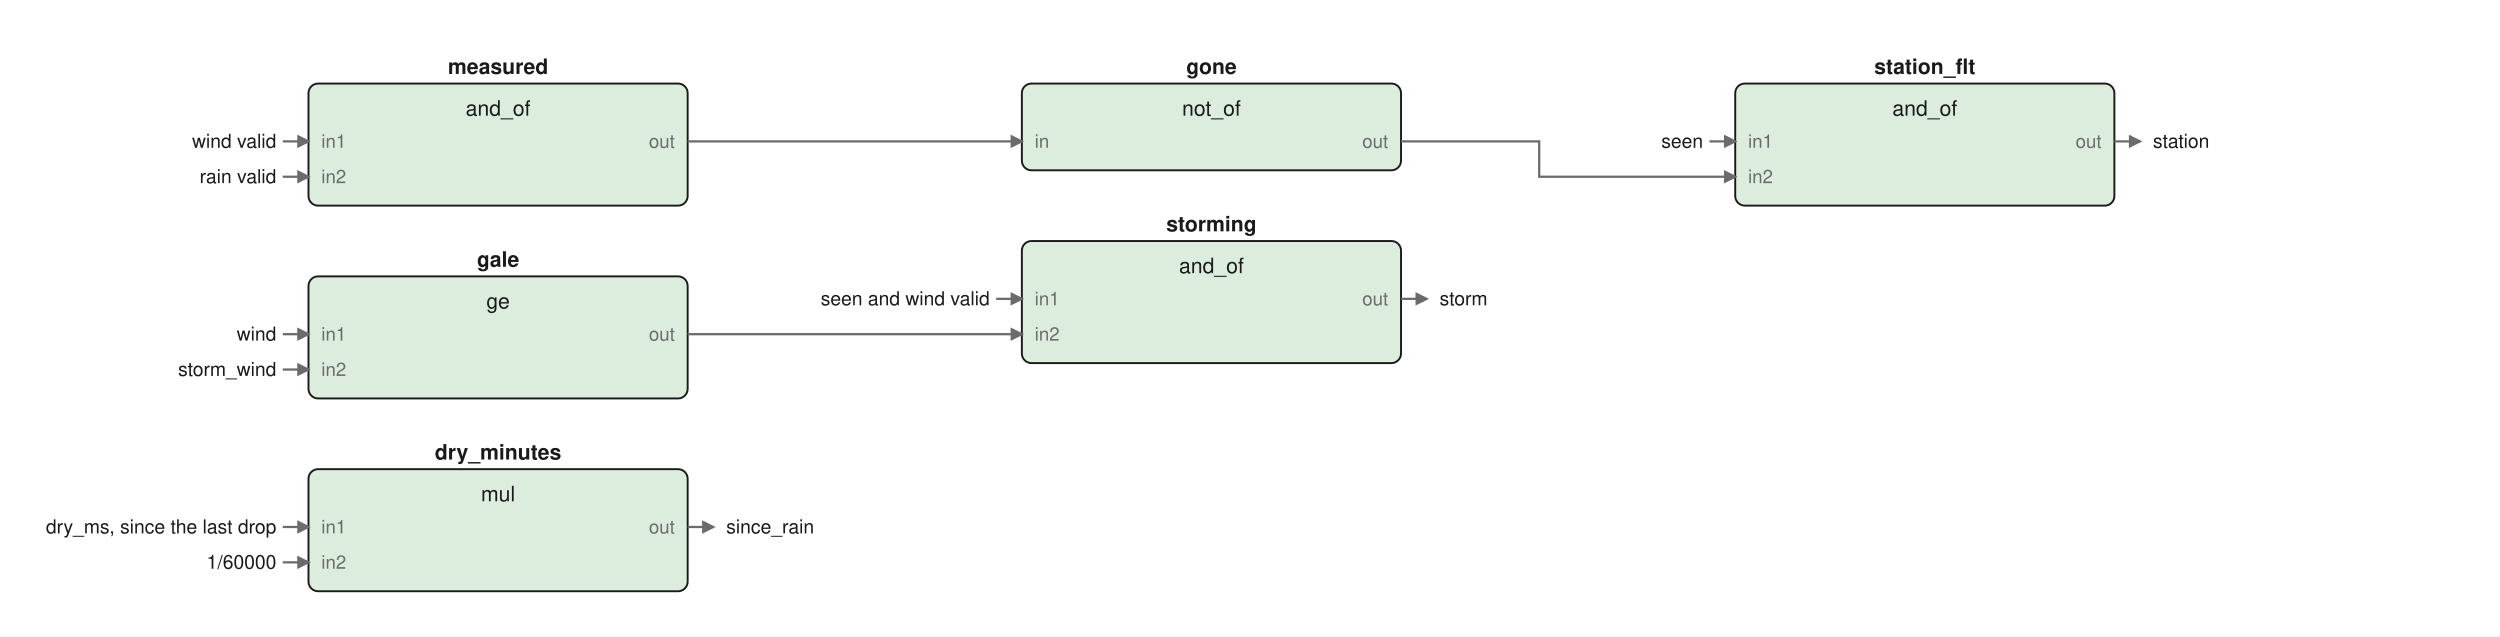
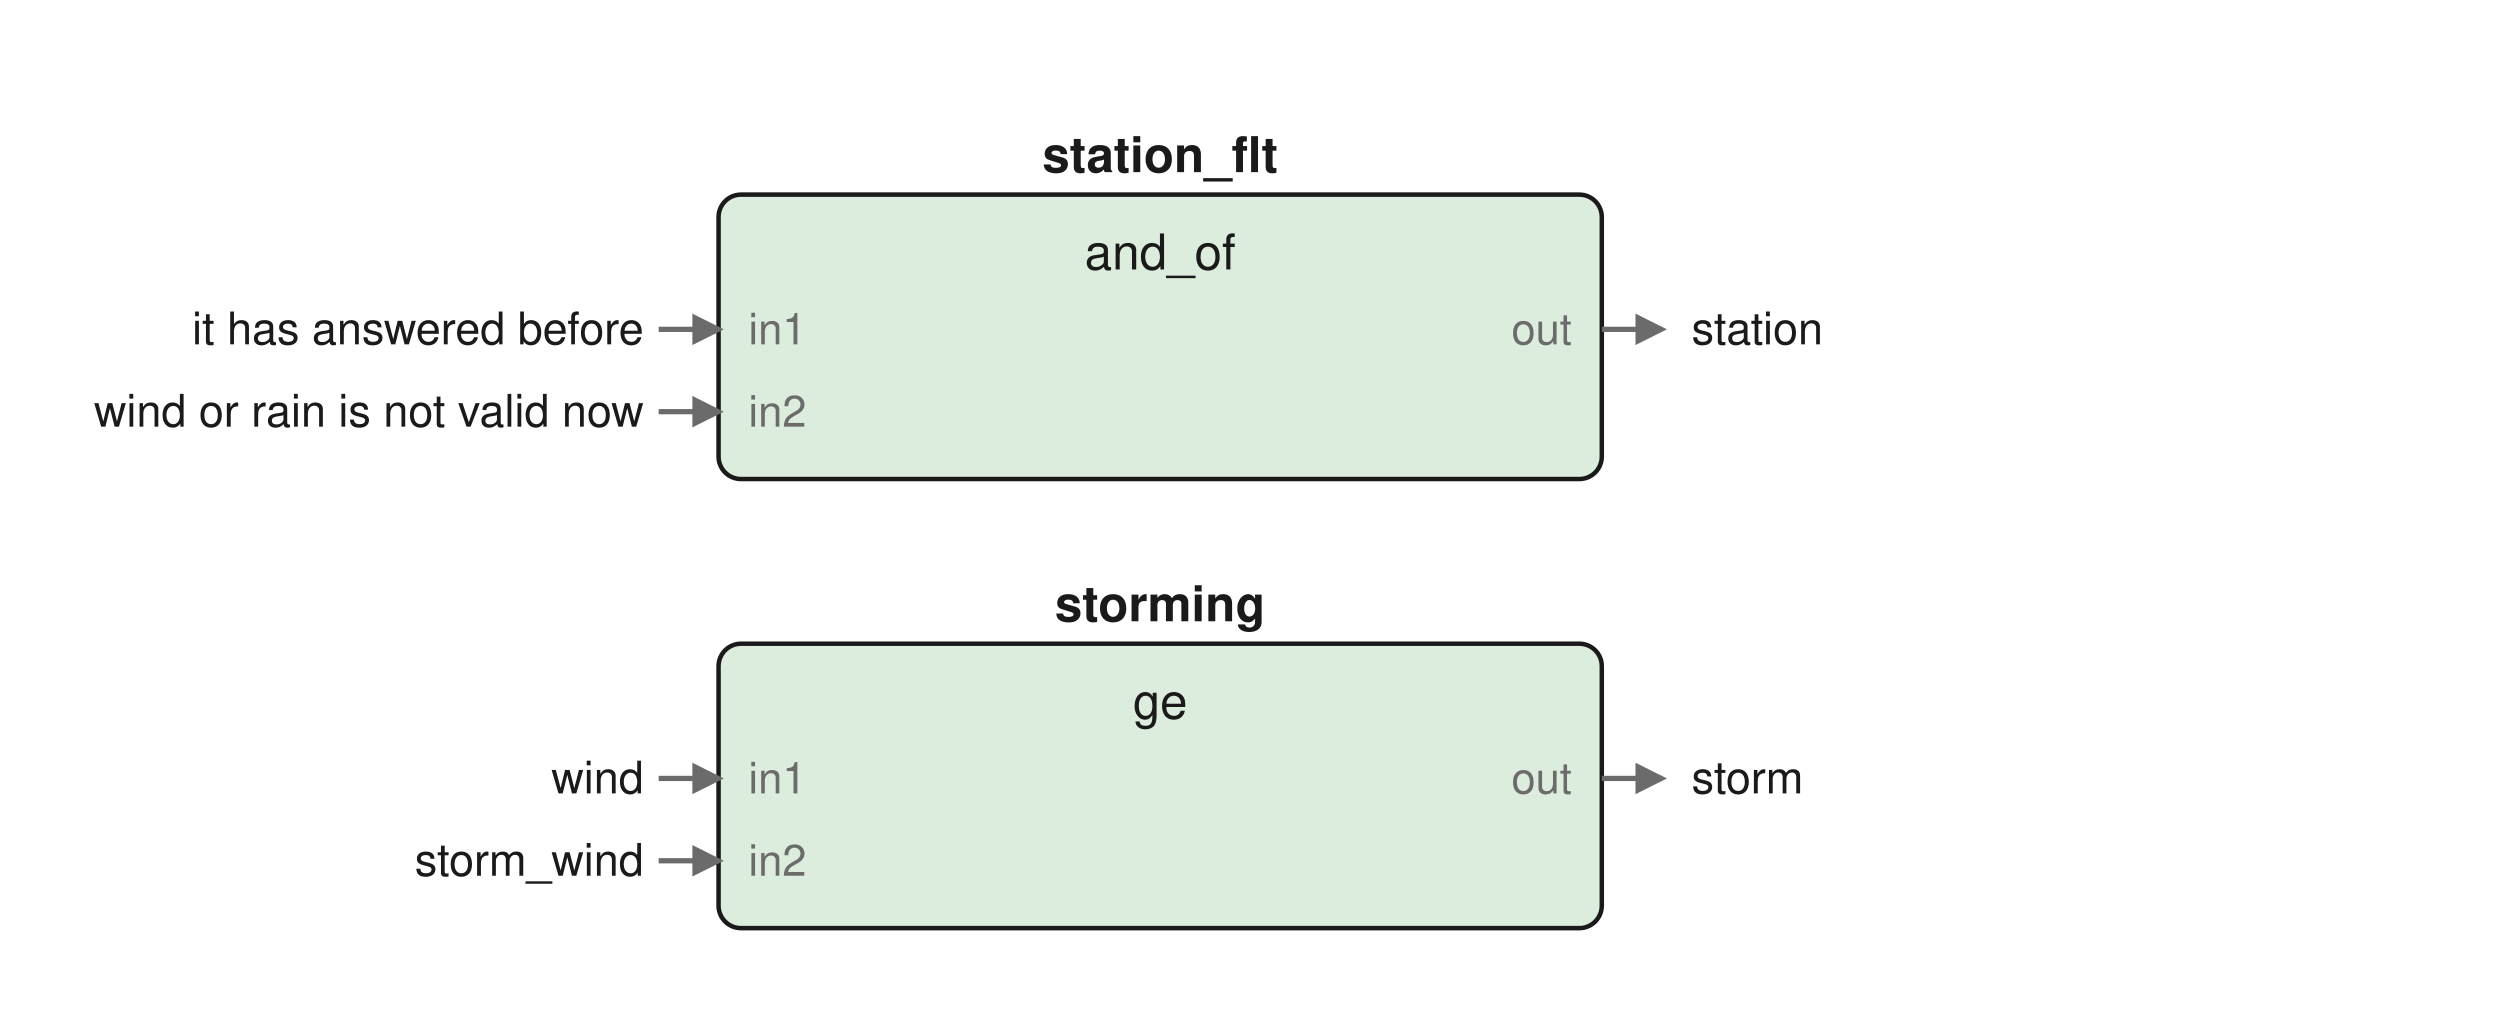
- <svg xmlns="http://www.w3.org/2000/svg" width="778" height="198" viewBox="0 0 778 198" style="max-width:100%;height:auto" content="&lt;mxfile host=&quot;app.diagrams.net&quot; type=&quot;device&quot;&gt;&lt;diagram id=&quot;weather_watch_fbd&quot; name=&quot;weather_watch_fbd&quot;&gt;&lt;mxGraphModel dx=&quot;778&quot; dy=&quot;198&quot; grid=&quot;0&quot; gridSize=&quot;10&quot; guides=&quot;1&quot; tooltips=&quot;1&quot; connect=&quot;1&quot; arrows=&quot;1&quot; fold=&quot;1&quot; page=&quot;1&quot; pageScale=&quot;1&quot; pageWidth=&quot;778&quot; pageHeight=&quot;198&quot; math=&quot;0&quot; shadow=&quot;0&quot;&gt;&lt;root&gt;&lt;mxCell id=&quot;0&quot;/&gt;&lt;mxCell id=&quot;1&quot; parent=&quot;0&quot;/&gt;&lt;mxCell id=&quot;n2&quot; value=&quot;&quot; style=&quot;rounded=1;fillColor=#dcecdd;strokeColor=#1a1a1a;whiteSpace=wrap;html=1;fontSize=8&quot; vertex=&quot;1&quot; parent=&quot;1&quot;&gt;&lt;mxGeometry x=&quot;96&quot; y=&quot;26&quot; width=&quot;118&quot; height=&quot;38&quot; as=&quot;geometry&quot;/&gt;&lt;/mxCell&gt;&lt;mxCell id=&quot;n3&quot; value=&quot;measured&quot; style=&quot;text;html=1;fontSize=6;fontColor=#1a1a1a;align=center;fontStyle=1&quot; vertex=&quot;1&quot; parent=&quot;1&quot;&gt;&lt;mxGeometry x=&quot;155.0&quot; y=&quot;16.4&quot; width=&quot;40&quot; height=&quot;10.6&quot; as=&quot;geometry&quot;/&gt;&lt;/mxCell&gt;&lt;mxCell id=&quot;n4&quot; value=&quot;and_of&quot; style=&quot;text;html=1;fontSize=6;fontColor=#1a1a1a;align=center&quot; vertex=&quot;1&quot; parent=&quot;1&quot;&gt;&lt;mxGeometry x=&quot;155.0&quot; y=&quot;29.4&quot; width=&quot;40&quot; height=&quot;10.6&quot; as=&quot;geometry&quot;/&gt;&lt;/mxCell&gt;&lt;mxCell id=&quot;n5&quot; value=&quot;in1&quot; style=&quot;text;html=1;fontSize=5;fontColor=#6b6b6b;align=left&quot; vertex=&quot;1&quot; parent=&quot;1&quot;&gt;&lt;mxGeometry x=&quot;100&quot; y=&quot;40.2&quot; width=&quot;40&quot; height=&quot;9.8&quot; as=&quot;geometry&quot;/&gt;&lt;/mxCell&gt;&lt;mxCell id=&quot;n6&quot; value=&quot;in2&quot; style=&quot;text;html=1;fontSize=5;fontColor=#6b6b6b;align=left&quot; vertex=&quot;1&quot; parent=&quot;1&quot;&gt;&lt;mxGeometry x=&quot;100&quot; y=&quot;51.2&quot; width=&quot;40&quot; height=&quot;9.8&quot; as=&quot;geometry&quot;/&gt;&lt;/mxCell&gt;&lt;mxCell id=&quot;n7&quot; value=&quot;out&quot; style=&quot;text;html=1;fontSize=5;fontColor=#6b6b6b;align=left&quot; vertex=&quot;1&quot; parent=&quot;1&quot;&gt;&lt;mxGeometry x=&quot;210&quot; y=&quot;40.2&quot; width=&quot;40&quot; height=&quot;9.8&quot; as=&quot;geometry&quot;/&gt;&lt;/mxCell&gt;&lt;mxCell id=&quot;n8&quot; value=&quot;&quot; style=&quot;rounded=1;fillColor=#dcecdd;strokeColor=#1a1a1a;whiteSpace=wrap;html=1;fontSize=8&quot; vertex=&quot;1&quot; parent=&quot;1&quot;&gt;&lt;mxGeometry x=&quot;96&quot; y=&quot;86&quot; width=&quot;118&quot; height=&quot;38&quot; as=&quot;geometry&quot;/&gt;&lt;/mxCell&gt;&lt;mxCell id=&quot;n9&quot; value=&quot;gale&quot; style=&quot;text;html=1;fontSize=6;fontColor=#1a1a1a;align=center;fontStyle=1&quot; vertex=&quot;1&quot; parent=&quot;1&quot;&gt;&lt;mxGeometry x=&quot;155.0&quot; y=&quot;76.4&quot; width=&quot;40&quot; height=&quot;10.6&quot; as=&quot;geometry&quot;/&gt;&lt;/mxCell&gt;&lt;mxCell id=&quot;n10&quot; value=&quot;ge&quot; style=&quot;text;html=1;fontSize=6;fontColor=#1a1a1a;align=center&quot; vertex=&quot;1&quot; parent=&quot;1&quot;&gt;&lt;mxGeometry x=&quot;155.0&quot; y=&quot;89.4&quot; width=&quot;40&quot; height=&quot;10.6&quot; as=&quot;geometry&quot;/&gt;&lt;/mxCell&gt;&lt;mxCell id=&quot;n11&quot; value=&quot;in1&quot; style=&quot;text;html=1;fontSize=5;fontColor=#6b6b6b;align=left&quot; vertex=&quot;1&quot; parent=&quot;1&quot;&gt;&lt;mxGeometry x=&quot;100&quot; y=&quot;100.2&quot; width=&quot;40&quot; height=&quot;9.8&quot; as=&quot;geometry&quot;/&gt;&lt;/mxCell&gt;&lt;mxCell id=&quot;n12&quot; value=&quot;in2&quot; style=&quot;text;html=1;fontSize=5;fontColor=#6b6b6b;align=left&quot; vertex=&quot;1&quot; parent=&quot;1&quot;&gt;&lt;mxGeometry x=&quot;100&quot; y=&quot;111.2&quot; width=&quot;40&quot; height=&quot;9.8&quot; as=&quot;geometry&quot;/&gt;&lt;/mxCell&gt;&lt;mxCell id=&quot;n13&quot; value=&quot;out&quot; style=&quot;text;html=1;fontSize=5;fontColor=#6b6b6b;align=left&quot; vertex=&quot;1&quot; parent=&quot;1&quot;&gt;&lt;mxGeometry x=&quot;210&quot; y=&quot;100.2&quot; width=&quot;40&quot; height=&quot;9.8&quot; as=&quot;geometry&quot;/&gt;&lt;/mxCell&gt;&lt;mxCell id=&quot;n14&quot; value=&quot;&quot; style=&quot;rounded=1;fillColor=#dcecdd;strokeColor=#1a1a1a;whiteSpace=wrap;html=1;fontSize=8&quot; vertex=&quot;1&quot; parent=&quot;1&quot;&gt;&lt;mxGeometry x=&quot;96&quot; y=&quot;146&quot; width=&quot;118&quot; height=&quot;38&quot; as=&quot;geometry&quot;/&gt;&lt;/mxCell&gt;&lt;mxCell id=&quot;n15&quot; value=&quot;dry_minutes&quot; style=&quot;text;html=1;fontSize=6;fontColor=#1a1a1a;align=center;fontStyle=1&quot; vertex=&quot;1&quot; parent=&quot;1&quot;&gt;&lt;mxGeometry x=&quot;155.0&quot; y=&quot;136.4&quot; width=&quot;55&quot; height=&quot;10.6&quot; as=&quot;geometry&quot;/&gt;&lt;/mxCell&gt;&lt;mxCell id=&quot;n16&quot; value=&quot;mul&quot; style=&quot;text;html=1;fontSize=6;fontColor=#1a1a1a;align=center&quot; vertex=&quot;1&quot; parent=&quot;1&quot;&gt;&lt;mxGeometry x=&quot;155.0&quot; y=&quot;149.4&quot; width=&quot;40&quot; height=&quot;10.6&quot; as=&quot;geometry&quot;/&gt;&lt;/mxCell&gt;&lt;mxCell id=&quot;n17&quot; value=&quot;in1&quot; style=&quot;text;html=1;fontSize=5;fontColor=#6b6b6b;align=left&quot; vertex=&quot;1&quot; parent=&quot;1&quot;&gt;&lt;mxGeometry x=&quot;100&quot; y=&quot;160.2&quot; width=&quot;40&quot; height=&quot;9.8&quot; as=&quot;geometry&quot;/&gt;&lt;/mxCell&gt;&lt;mxCell id=&quot;n18&quot; value=&quot;in2&quot; style=&quot;text;html=1;fontSize=5;fontColor=#6b6b6b;align=left&quot; vertex=&quot;1&quot; parent=&quot;1&quot;&gt;&lt;mxGeometry x=&quot;100&quot; y=&quot;171.2&quot; width=&quot;40&quot; height=&quot;9.8&quot; as=&quot;geometry&quot;/&gt;&lt;/mxCell&gt;&lt;mxCell id=&quot;n19&quot; value=&quot;out&quot; style=&quot;text;html=1;fontSize=5;fontColor=#6b6b6b;align=left&quot; vertex=&quot;1&quot; parent=&quot;1&quot;&gt;&lt;mxGeometry x=&quot;210&quot; y=&quot;160.2&quot; width=&quot;40&quot; height=&quot;9.8&quot; as=&quot;geometry&quot;/&gt;&lt;/mxCell&gt;&lt;mxCell id=&quot;n20&quot; value=&quot;&quot; style=&quot;rounded=1;fillColor=#dcecdd;strokeColor=#1a1a1a;whiteSpace=wrap;html=1;fontSize=8&quot; vertex=&quot;1&quot; parent=&quot;1&quot;&gt;&lt;mxGeometry x=&quot;318&quot; y=&quot;26&quot; width=&quot;118&quot; height=&quot;27&quot; as=&quot;geometry&quot;/&gt;&lt;/mxCell&gt;&lt;mxCell id=&quot;n21&quot; value=&quot;gone&quot; style=&quot;text;html=1;fontSize=6;fontColor=#1a1a1a;align=center;fontStyle=1&quot; vertex=&quot;1&quot; parent=&quot;1&quot;&gt;&lt;mxGeometry x=&quot;377.0&quot; y=&quot;16.4&quot; width=&quot;40&quot; height=&quot;10.6&quot; as=&quot;geometry&quot;/&gt;&lt;/mxCell&gt;&lt;mxCell id=&quot;n22&quot; value=&quot;not_of&quot; style=&quot;text;html=1;fontSize=6;fontColor=#1a1a1a;align=center&quot; vertex=&quot;1&quot; parent=&quot;1&quot;&gt;&lt;mxGeometry x=&quot;377.0&quot; y=&quot;29.4&quot; width=&quot;40&quot; height=&quot;10.6&quot; as=&quot;geometry&quot;/&gt;&lt;/mxCell&gt;&lt;mxCell id=&quot;n23&quot; value=&quot;in&quot; style=&quot;text;html=1;fontSize=5;fontColor=#6b6b6b;align=left&quot; vertex=&quot;1&quot; parent=&quot;1&quot;&gt;&lt;mxGeometry x=&quot;322&quot; y=&quot;40.2&quot; width=&quot;40&quot; height=&quot;9.8&quot; as=&quot;geometry&quot;/&gt;&lt;/mxCell&gt;&lt;mxCell id=&quot;n24&quot; value=&quot;out&quot; style=&quot;text;html=1;fontSize=5;fontColor=#6b6b6b;align=left&quot; vertex=&quot;1&quot; parent=&quot;1&quot;&gt;&lt;mxGeometry x=&quot;432&quot; y=&quot;40.2&quot; width=&quot;40&quot; height=&quot;9.8&quot; as=&quot;geometry&quot;/&gt;&lt;/mxCell&gt;&lt;mxCell id=&quot;n25&quot; value=&quot;&quot; style=&quot;rounded=1;fillColor=#dcecdd;strokeColor=#1a1a1a;whiteSpace=wrap;html=1;fontSize=8&quot; vertex=&quot;1&quot; parent=&quot;1&quot;&gt;&lt;mxGeometry x=&quot;318&quot; y=&quot;75&quot; width=&quot;118&quot; height=&quot;38&quot; as=&quot;geometry&quot;/&gt;&lt;/mxCell&gt;&lt;mxCell id=&quot;n26&quot; value=&quot;storming&quot; style=&quot;text;html=1;fontSize=6;fontColor=#1a1a1a;align=center;fontStyle=1&quot; vertex=&quot;1&quot; parent=&quot;1&quot;&gt;&lt;mxGeometry x=&quot;377.0&quot; y=&quot;65.4&quot; width=&quot;40&quot; height=&quot;10.6&quot; as=&quot;geometry&quot;/&gt;&lt;/mxCell&gt;&lt;mxCell id=&quot;n27&quot; value=&quot;and_of&quot; style=&quot;text;html=1;fontSize=6;fontColor=#1a1a1a;align=center&quot; vertex=&quot;1&quot; parent=&quot;1&quot;&gt;&lt;mxGeometry x=&quot;377.0&quot; y=&quot;78.4&quot; width=&quot;40&quot; height=&quot;10.6&quot; as=&quot;geometry&quot;/&gt;&lt;/mxCell&gt;&lt;mxCell id=&quot;n28&quot; value=&quot;in1&quot; style=&quot;text;html=1;fontSize=5;fontColor=#6b6b6b;align=left&quot; vertex=&quot;1&quot; parent=&quot;1&quot;&gt;&lt;mxGeometry x=&quot;322&quot; y=&quot;89.2&quot; width=&quot;40&quot; height=&quot;9.8&quot; as=&quot;geometry&quot;/&gt;&lt;/mxCell&gt;&lt;mxCell id=&quot;n29&quot; value=&quot;in2&quot; style=&quot;text;html=1;fontSize=5;fontColor=#6b6b6b;align=left&quot; vertex=&quot;1&quot; parent=&quot;1&quot;&gt;&lt;mxGeometry x=&quot;322&quot; y=&quot;100.2&quot; width=&quot;40&quot; height=&quot;9.8&quot; as=&quot;geometry&quot;/&gt;&lt;/mxCell&gt;&lt;mxCell id=&quot;n30&quot; value=&quot;out&quot; style=&quot;text;html=1;fontSize=5;fontColor=#6b6b6b;align=left&quot; vertex=&quot;1&quot; parent=&quot;1&quot;&gt;&lt;mxGeometry x=&quot;432&quot; y=&quot;89.2&quot; width=&quot;40&quot; height=&quot;9.8&quot; as=&quot;geometry&quot;/&gt;&lt;/mxCell&gt;&lt;mxCell id=&quot;n31&quot; value=&quot;&quot; style=&quot;rounded=1;fillColor=#dcecdd;strokeColor=#1a1a1a;whiteSpace=wrap;html=1;fontSize=8&quot; vertex=&quot;1&quot; parent=&quot;1&quot;&gt;&lt;mxGeometry x=&quot;540&quot; y=&quot;26&quot; width=&quot;118&quot; height=&quot;38&quot; as=&quot;geometry&quot;/&gt;&lt;/mxCell&gt;&lt;mxCell id=&quot;n32&quot; value=&quot;station_flt&quot; style=&quot;text;html=1;fontSize=6;fontColor=#1a1a1a;align=center;fontStyle=1&quot; vertex=&quot;1&quot; parent=&quot;1&quot;&gt;&lt;mxGeometry x=&quot;599.0&quot; y=&quot;16.4&quot; width=&quot;55&quot; height=&quot;10.6&quot; as=&quot;geometry&quot;/&gt;&lt;/mxCell&gt;&lt;mxCell id=&quot;n33&quot; value=&quot;and_of&quot; style=&quot;text;html=1;fontSize=6;fontColor=#1a1a1a;align=center&quot; vertex=&quot;1&quot; parent=&quot;1&quot;&gt;&lt;mxGeometry x=&quot;599.0&quot; y=&quot;29.4&quot; width=&quot;40&quot; height=&quot;10.6&quot; as=&quot;geometry&quot;/&gt;&lt;/mxCell&gt;&lt;mxCell id=&quot;n34&quot; value=&quot;in1&quot; style=&quot;text;html=1;fontSize=5;fontColor=#6b6b6b;align=left&quot; vertex=&quot;1&quot; parent=&quot;1&quot;&gt;&lt;mxGeometry x=&quot;544&quot; y=&quot;40.2&quot; width=&quot;40&quot; height=&quot;9.8&quot; as=&quot;geometry&quot;/&gt;&lt;/mxCell&gt;&lt;mxCell id=&quot;n35&quot; value=&quot;in2&quot; style=&quot;text;html=1;fontSize=5;fontColor=#6b6b6b;align=left&quot; vertex=&quot;1&quot; parent=&quot;1&quot;&gt;&lt;mxGeometry x=&quot;544&quot; y=&quot;51.2&quot; width=&quot;40&quot; height=&quot;9.8&quot; as=&quot;geometry&quot;/&gt;&lt;/mxCell&gt;&lt;mxCell id=&quot;n36&quot; value=&quot;out&quot; style=&quot;text;html=1;fontSize=5;fontColor=#6b6b6b;align=left&quot; vertex=&quot;1&quot; parent=&quot;1&quot;&gt;&lt;mxGeometry x=&quot;654&quot; y=&quot;40.2&quot; width=&quot;40&quot; height=&quot;9.8&quot; as=&quot;geometry&quot;/&gt;&lt;/mxCell&gt;&lt;mxCell id=&quot;e37&quot; value=&quot;&quot; style=&quot;edgeStyle=none;html=1;strokeColor=#6b6b6b;endArrow=block&quot; edge=&quot;1&quot; parent=&quot;1&quot;&gt;&lt;mxGeometry relative=&quot;1&quot; as=&quot;geometry&quot;&gt;&lt;mxPoint x=&quot;214&quot; y=&quot;44&quot; as=&quot;sourcePoint&quot;/&gt;&lt;mxPoint x=&quot;318&quot; y=&quot;44&quot; as=&quot;targetPoint&quot;/&gt;&lt;Array as=&quot;points&quot;&gt;&lt;mxPoint x=&quot;248.0&quot; y=&quot;44&quot;/&gt;&lt;mxPoint x=&quot;248.0&quot; y=&quot;44&quot;/&gt;&lt;/Array&gt;&lt;/mxGeometry&gt;&lt;/mxCell&gt;&lt;mxCell id=&quot;e38&quot; value=&quot;&quot; style=&quot;edgeStyle=none;html=1;strokeColor=#6b6b6b;endArrow=block&quot; edge=&quot;1&quot; parent=&quot;1&quot;&gt;&lt;mxGeometry relative=&quot;1&quot; as=&quot;geometry&quot;&gt;&lt;mxPoint x=&quot;436&quot; y=&quot;44&quot; as=&quot;sourcePoint&quot;/&gt;&lt;mxPoint x=&quot;540&quot; y=&quot;55&quot; as=&quot;targetPoint&quot;/&gt;&lt;Array as=&quot;points&quot;&gt;&lt;mxPoint x=&quot;479.0&quot; y=&quot;44&quot;/&gt;&lt;mxPoint x=&quot;479.0&quot; y=&quot;55&quot;/&gt;&lt;/Array&gt;&lt;/mxGeometry&gt;&lt;/mxCell&gt;&lt;mxCell id=&quot;e39&quot; value=&quot;&quot; style=&quot;edgeStyle=none;html=1;strokeColor=#6b6b6b;endArrow=block&quot; edge=&quot;1&quot; parent=&quot;1&quot;&gt;&lt;mxGeometry relative=&quot;1&quot; as=&quot;geometry&quot;&gt;&lt;mxPoint x=&quot;214&quot; y=&quot;104&quot; as=&quot;sourcePoint&quot;/&gt;&lt;mxPoint x=&quot;318&quot; y=&quot;104&quot; as=&quot;targetPoint&quot;/&gt;&lt;Array as=&quot;points&quot;&gt;&lt;mxPoint x=&quot;266.0&quot; y=&quot;104&quot;/&gt;&lt;mxPoint x=&quot;266.0&quot; y=&quot;104&quot;/&gt;&lt;/Array&gt;&lt;/mxGeometry&gt;&lt;/mxCell&gt;&lt;mxCell id=&quot;n40&quot; value=&quot;wind valid&quot; style=&quot;text;html=1;fontSize=6;fontColor=#1a1a1a;align=left&quot; vertex=&quot;1&quot; parent=&quot;1&quot;&gt;&lt;mxGeometry x=&quot;86&quot; y=&quot;40.0&quot; width=&quot;50&quot; height=&quot;10.0&quot; as=&quot;geometry&quot;/&gt;&lt;/mxCell&gt;&lt;mxCell id=&quot;e41&quot; value=&quot;&quot; style=&quot;edgeStyle=none;html=1;strokeColor=#6b6b6b;endArrow=block&quot; edge=&quot;1&quot; parent=&quot;1&quot;&gt;&lt;mxGeometry relative=&quot;1&quot; as=&quot;geometry&quot;&gt;&lt;mxPoint x=&quot;88&quot; y=&quot;44&quot; as=&quot;sourcePoint&quot;/&gt;&lt;mxPoint x=&quot;96&quot; y=&quot;44&quot; as=&quot;targetPoint&quot;/&gt;&lt;/mxGeometry&gt;&lt;/mxCell&gt;&lt;mxCell id=&quot;n42&quot; value=&quot;rain valid&quot; style=&quot;text;html=1;fontSize=6;fontColor=#1a1a1a;align=left&quot; vertex=&quot;1&quot; parent=&quot;1&quot;&gt;&lt;mxGeometry x=&quot;86&quot; y=&quot;51.0&quot; width=&quot;50&quot; height=&quot;10.0&quot; as=&quot;geometry&quot;/&gt;&lt;/mxCell&gt;&lt;mxCell id=&quot;e43&quot; value=&quot;&quot; style=&quot;edgeStyle=none;html=1;strokeColor=#6b6b6b;endArrow=block&quot; edge=&quot;1&quot; parent=&quot;1&quot;&gt;&lt;mxGeometry relative=&quot;1&quot; as=&quot;geometry&quot;&gt;&lt;mxPoint x=&quot;88&quot; y=&quot;55&quot; as=&quot;sourcePoint&quot;/&gt;&lt;mxPoint x=&quot;96&quot; y=&quot;55&quot; as=&quot;targetPoint&quot;/&gt;&lt;/mxGeometry&gt;&lt;/mxCell&gt;&lt;mxCell id=&quot;n44&quot; value=&quot;seen&quot; style=&quot;text;html=1;fontSize=6;fontColor=#1a1a1a;align=left&quot; vertex=&quot;1&quot; parent=&quot;1&quot;&gt;&lt;mxGeometry x=&quot;530&quot; y=&quot;40.0&quot; width=&quot;40&quot; height=&quot;10.0&quot; as=&quot;geometry&quot;/&gt;&lt;/mxCell&gt;&lt;mxCell id=&quot;e45&quot; value=&quot;&quot; style=&quot;edgeStyle=none;html=1;strokeColor=#6b6b6b;endArrow=block&quot; edge=&quot;1&quot; parent=&quot;1&quot;&gt;&lt;mxGeometry relative=&quot;1&quot; as=&quot;geometry&quot;&gt;&lt;mxPoint x=&quot;532&quot; y=&quot;44&quot; as=&quot;sourcePoint&quot;/&gt;&lt;mxPoint x=&quot;540&quot; y=&quot;44&quot; as=&quot;targetPoint&quot;/&gt;&lt;/mxGeometry&gt;&lt;/mxCell&gt;&lt;mxCell id=&quot;n46&quot; value=&quot;wind&quot; style=&quot;text;html=1;fontSize=6;fontColor=#1a1a1a;align=left&quot; vertex=&quot;1&quot; parent=&quot;1&quot;&gt;&lt;mxGeometry x=&quot;86&quot; y=&quot;100.0&quot; width=&quot;40&quot; height=&quot;10.0&quot; as=&quot;geometry&quot;/&gt;&lt;/mxCell&gt;&lt;mxCell id=&quot;e47&quot; value=&quot;&quot; style=&quot;edgeStyle=none;html=1;strokeColor=#6b6b6b;endArrow=block&quot; edge=&quot;1&quot; parent=&quot;1&quot;&gt;&lt;mxGeometry relative=&quot;1&quot; as=&quot;geometry&quot;&gt;&lt;mxPoint x=&quot;88&quot; y=&quot;104&quot; as=&quot;sourcePoint&quot;/&gt;&lt;mxPoint x=&quot;96&quot; y=&quot;104&quot; as=&quot;targetPoint&quot;/&gt;&lt;/mxGeometry&gt;&lt;/mxCell&gt;&lt;mxCell id=&quot;n48&quot; value=&quot;storm_wind&quot; style=&quot;text;html=1;fontSize=6;fontColor=#1a1a1a;align=left&quot; vertex=&quot;1&quot; parent=&quot;1&quot;&gt;&lt;mxGeometry x=&quot;86&quot; y=&quot;111.0&quot; width=&quot;50&quot; height=&quot;10.0&quot; as=&quot;geometry&quot;/&gt;&lt;/mxCell&gt;&lt;mxCell id=&quot;e49&quot; value=&quot;&quot; style=&quot;edgeStyle=none;html=1;strokeColor=#6b6b6b;endArrow=block&quot; edge=&quot;1&quot; parent=&quot;1&quot;&gt;&lt;mxGeometry relative=&quot;1&quot; as=&quot;geometry&quot;&gt;&lt;mxPoint x=&quot;88&quot; y=&quot;115&quot; as=&quot;sourcePoint&quot;/&gt;&lt;mxPoint x=&quot;96&quot; y=&quot;115&quot; as=&quot;targetPoint&quot;/&gt;&lt;/mxGeometry&gt;&lt;/mxCell&gt;&lt;mxCell id=&quot;n50&quot; value=&quot;seen and wind valid&quot; style=&quot;text;html=1;fontSize=6;fontColor=#1a1a1a;align=left&quot; vertex=&quot;1&quot; parent=&quot;1&quot;&gt;&lt;mxGeometry x=&quot;308&quot; y=&quot;89.0&quot; width=&quot;95&quot; height=&quot;10.0&quot; as=&quot;geometry&quot;/&gt;&lt;/mxCell&gt;&lt;mxCell id=&quot;e51&quot; value=&quot;&quot; style=&quot;edgeStyle=none;html=1;strokeColor=#6b6b6b;endArrow=block&quot; edge=&quot;1&quot; parent=&quot;1&quot;&gt;&lt;mxGeometry relative=&quot;1&quot; as=&quot;geometry&quot;&gt;&lt;mxPoint x=&quot;310&quot; y=&quot;93&quot; as=&quot;sourcePoint&quot;/&gt;&lt;mxPoint x=&quot;318&quot; y=&quot;93&quot; as=&quot;targetPoint&quot;/&gt;&lt;/mxGeometry&gt;&lt;/mxCell&gt;&lt;mxCell id=&quot;n52&quot; value=&quot;dry_ms, since the last drop&quot; style=&quot;text;html=1;fontSize=6;fontColor=#1a1a1a;align=left&quot; vertex=&quot;1&quot; parent=&quot;1&quot;&gt;&lt;mxGeometry x=&quot;86&quot; y=&quot;160.0&quot; width=&quot;135&quot; height=&quot;10.0&quot; as=&quot;geometry&quot;/&gt;&lt;/mxCell&gt;&lt;mxCell id=&quot;e53&quot; value=&quot;&quot; style=&quot;edgeStyle=none;html=1;strokeColor=#6b6b6b;endArrow=block&quot; edge=&quot;1&quot; parent=&quot;1&quot;&gt;&lt;mxGeometry relative=&quot;1&quot; as=&quot;geometry&quot;&gt;&lt;mxPoint x=&quot;88&quot; y=&quot;164&quot; as=&quot;sourcePoint&quot;/&gt;&lt;mxPoint x=&quot;96&quot; y=&quot;164&quot; as=&quot;targetPoint&quot;/&gt;&lt;/mxGeometry&gt;&lt;/mxCell&gt;&lt;mxCell id=&quot;n54&quot; value=&quot;1/60000&quot; style=&quot;text;html=1;fontSize=6;fontColor=#1a1a1a;align=left&quot; vertex=&quot;1&quot; parent=&quot;1&quot;&gt;&lt;mxGeometry x=&quot;86&quot; y=&quot;171.0&quot; width=&quot;40&quot; height=&quot;10.0&quot; as=&quot;geometry&quot;/&gt;&lt;/mxCell&gt;&lt;mxCell id=&quot;e55&quot; value=&quot;&quot; style=&quot;edgeStyle=none;html=1;strokeColor=#6b6b6b;endArrow=block&quot; edge=&quot;1&quot; parent=&quot;1&quot;&gt;&lt;mxGeometry relative=&quot;1&quot; as=&quot;geometry&quot;&gt;&lt;mxPoint x=&quot;88&quot; y=&quot;175&quot; as=&quot;sourcePoint&quot;/&gt;&lt;mxPoint x=&quot;96&quot; y=&quot;175&quot; as=&quot;targetPoint&quot;/&gt;&lt;/mxGeometry&gt;&lt;/mxCell&gt;&lt;mxCell id=&quot;e56&quot; value=&quot;&quot; style=&quot;edgeStyle=none;html=1;strokeColor=#6b6b6b;endArrow=block&quot; edge=&quot;1&quot; parent=&quot;1&quot;&gt;&lt;mxGeometry relative=&quot;1&quot; as=&quot;geometry&quot;&gt;&lt;mxPoint x=&quot;658&quot; y=&quot;44&quot; as=&quot;sourcePoint&quot;/&gt;&lt;mxPoint x=&quot;666&quot; y=&quot;44&quot; as=&quot;targetPoint&quot;/&gt;&lt;/mxGeometry&gt;&lt;/mxCell&gt;&lt;mxCell id=&quot;n57&quot; value=&quot;station&quot; style=&quot;text;html=1;fontSize=6;fontColor=#1a1a1a;align=left&quot; vertex=&quot;1&quot; parent=&quot;1&quot;&gt;&lt;mxGeometry x=&quot;670&quot; y=&quot;40.0&quot; width=&quot;40&quot; height=&quot;10.0&quot; as=&quot;geometry&quot;/&gt;&lt;/mxCell&gt;&lt;mxCell id=&quot;e58&quot; value=&quot;&quot; style=&quot;edgeStyle=none;html=1;strokeColor=#6b6b6b;endArrow=block&quot; edge=&quot;1&quot; parent=&quot;1&quot;&gt;&lt;mxGeometry relative=&quot;1&quot; as=&quot;geometry&quot;&gt;&lt;mxPoint x=&quot;436&quot; y=&quot;93&quot; as=&quot;sourcePoint&quot;/&gt;&lt;mxPoint x=&quot;444&quot; y=&quot;93&quot; as=&quot;targetPoint&quot;/&gt;&lt;/mxGeometry&gt;&lt;/mxCell&gt;&lt;mxCell id=&quot;n59&quot; value=&quot;storm&quot; style=&quot;text;html=1;fontSize=6;fontColor=#1a1a1a;align=left&quot; vertex=&quot;1&quot; parent=&quot;1&quot;&gt;&lt;mxGeometry x=&quot;448&quot; y=&quot;89.0&quot; width=&quot;40&quot; height=&quot;10.0&quot; as=&quot;geometry&quot;/&gt;&lt;/mxCell&gt;&lt;mxCell id=&quot;e60&quot; value=&quot;&quot; style=&quot;edgeStyle=none;html=1;strokeColor=#6b6b6b;endArrow=block&quot; edge=&quot;1&quot; parent=&quot;1&quot;&gt;&lt;mxGeometry relative=&quot;1&quot; as=&quot;geometry&quot;&gt;&lt;mxPoint x=&quot;214&quot; y=&quot;164&quot; as=&quot;sourcePoint&quot;/&gt;&lt;mxPoint x=&quot;222&quot; y=&quot;164&quot; as=&quot;targetPoint&quot;/&gt;&lt;/mxGeometry&gt;&lt;/mxCell&gt;&lt;mxCell id=&quot;n61&quot; value=&quot;since_rain&quot; style=&quot;text;html=1;fontSize=6;fontColor=#1a1a1a;align=left&quot; vertex=&quot;1&quot; parent=&quot;1&quot;&gt;&lt;mxGeometry x=&quot;226&quot; y=&quot;160.0&quot; width=&quot;50&quot; height=&quot;10.0&quot; as=&quot;geometry&quot;/&gt;&lt;/mxCell&gt;&lt;/root&gt;&lt;/mxGraphModel&gt;&lt;/diagram&gt;&lt;/mxfile&gt;">
+ <svg xmlns="http://www.w3.org/2000/svg" width="334" height="138" viewBox="0 0 334 138" style="max-width:100%;height:auto" content="&lt;mxfile host=&quot;app.diagrams.net&quot; type=&quot;device&quot;&gt;&lt;diagram id=&quot;weather_watch_fbd&quot; name=&quot;weather_watch_fbd&quot;&gt;&lt;mxGraphModel dx=&quot;334&quot; dy=&quot;138&quot; grid=&quot;0&quot; gridSize=&quot;10&quot; guides=&quot;1&quot; tooltips=&quot;1&quot; connect=&quot;1&quot; arrows=&quot;1&quot; fold=&quot;1&quot; page=&quot;1&quot; pageScale=&quot;1&quot; pageWidth=&quot;334&quot; pageHeight=&quot;138&quot; math=&quot;0&quot; shadow=&quot;0&quot;&gt;&lt;root&gt;&lt;mxCell id=&quot;0&quot;/&gt;&lt;mxCell id=&quot;1&quot; parent=&quot;0&quot;/&gt;&lt;mxCell id=&quot;n2&quot; value=&quot;&quot; style=&quot;rounded=1;fillColor=#dcecdd;strokeColor=#1a1a1a;whiteSpace=wrap;html=1;fontSize=8&quot; vertex=&quot;1&quot; parent=&quot;1&quot;&gt;&lt;mxGeometry x=&quot;96&quot; y=&quot;26&quot; width=&quot;118&quot; height=&quot;38&quot; as=&quot;geometry&quot;/&gt;&lt;/mxCell&gt;&lt;mxCell id=&quot;n3&quot; value=&quot;station_flt&quot; style=&quot;text;html=1;fontSize=6;fontColor=#1a1a1a;align=center;fontStyle=1&quot; vertex=&quot;1&quot; parent=&quot;1&quot;&gt;&lt;mxGeometry x=&quot;155.0&quot; y=&quot;16.4&quot; width=&quot;55&quot; height=&quot;10.6&quot; as=&quot;geometry&quot;/&gt;&lt;/mxCell&gt;&lt;mxCell id=&quot;n4&quot; value=&quot;and_of&quot; style=&quot;text;html=1;fontSize=6;fontColor=#1a1a1a;align=center&quot; vertex=&quot;1&quot; parent=&quot;1&quot;&gt;&lt;mxGeometry x=&quot;155.0&quot; y=&quot;29.4&quot; width=&quot;40&quot; height=&quot;10.6&quot; as=&quot;geometry&quot;/&gt;&lt;/mxCell&gt;&lt;mxCell id=&quot;n5&quot; value=&quot;in1&quot; style=&quot;text;html=1;fontSize=5;fontColor=#6b6b6b;align=left&quot; vertex=&quot;1&quot; parent=&quot;1&quot;&gt;&lt;mxGeometry x=&quot;100&quot; y=&quot;40.2&quot; width=&quot;40&quot; height=&quot;9.8&quot; as=&quot;geometry&quot;/&gt;&lt;/mxCell&gt;&lt;mxCell id=&quot;n6&quot; value=&quot;in2&quot; style=&quot;text;html=1;fontSize=5;fontColor=#6b6b6b;align=left&quot; vertex=&quot;1&quot; parent=&quot;1&quot;&gt;&lt;mxGeometry x=&quot;100&quot; y=&quot;51.2&quot; width=&quot;40&quot; height=&quot;9.8&quot; as=&quot;geometry&quot;/&gt;&lt;/mxCell&gt;&lt;mxCell id=&quot;n7&quot; value=&quot;out&quot; style=&quot;text;html=1;fontSize=5;fontColor=#6b6b6b;align=left&quot; vertex=&quot;1&quot; parent=&quot;1&quot;&gt;&lt;mxGeometry x=&quot;210&quot; y=&quot;40.2&quot; width=&quot;40&quot; height=&quot;9.8&quot; as=&quot;geometry&quot;/&gt;&lt;/mxCell&gt;&lt;mxCell id=&quot;n8&quot; value=&quot;&quot; style=&quot;rounded=1;fillColor=#dcecdd;strokeColor=#1a1a1a;whiteSpace=wrap;html=1;fontSize=8&quot; vertex=&quot;1&quot; parent=&quot;1&quot;&gt;&lt;mxGeometry x=&quot;96&quot; y=&quot;86&quot; width=&quot;118&quot; height=&quot;38&quot; as=&quot;geometry&quot;/&gt;&lt;/mxCell&gt;&lt;mxCell id=&quot;n9&quot; value=&quot;storming&quot; style=&quot;text;html=1;fontSize=6;fontColor=#1a1a1a;align=center;fontStyle=1&quot; vertex=&quot;1&quot; parent=&quot;1&quot;&gt;&lt;mxGeometry x=&quot;155.0&quot; y=&quot;76.4&quot; width=&quot;40&quot; height=&quot;10.6&quot; as=&quot;geometry&quot;/&gt;&lt;/mxCell&gt;&lt;mxCell id=&quot;n10&quot; value=&quot;ge&quot; style=&quot;text;html=1;fontSize=6;fontColor=#1a1a1a;align=center&quot; vertex=&quot;1&quot; parent=&quot;1&quot;&gt;&lt;mxGeometry x=&quot;155.0&quot; y=&quot;89.4&quot; width=&quot;40&quot; height=&quot;10.6&quot; as=&quot;geometry&quot;/&gt;&lt;/mxCell&gt;&lt;mxCell id=&quot;n11&quot; value=&quot;in1&quot; style=&quot;text;html=1;fontSize=5;fontColor=#6b6b6b;align=left&quot; vertex=&quot;1&quot; parent=&quot;1&quot;&gt;&lt;mxGeometry x=&quot;100&quot; y=&quot;100.2&quot; width=&quot;40&quot; height=&quot;9.8&quot; as=&quot;geometry&quot;/&gt;&lt;/mxCell&gt;&lt;mxCell id=&quot;n12&quot; value=&quot;in2&quot; style=&quot;text;html=1;fontSize=5;fontColor=#6b6b6b;align=left&quot; vertex=&quot;1&quot; parent=&quot;1&quot;&gt;&lt;mxGeometry x=&quot;100&quot; y=&quot;111.2&quot; width=&quot;40&quot; height=&quot;9.8&quot; as=&quot;geometry&quot;/&gt;&lt;/mxCell&gt;&lt;mxCell id=&quot;n13&quot; value=&quot;out&quot; style=&quot;text;html=1;fontSize=5;fontColor=#6b6b6b;align=left&quot; vertex=&quot;1&quot; parent=&quot;1&quot;&gt;&lt;mxGeometry x=&quot;210&quot; y=&quot;100.2&quot; width=&quot;40&quot; height=&quot;9.8&quot; as=&quot;geometry&quot;/&gt;&lt;/mxCell&gt;&lt;mxCell id=&quot;n14&quot; value=&quot;it has answered before&quot; style=&quot;text;html=1;fontSize=6;fontColor=#1a1a1a;align=left&quot; vertex=&quot;1&quot; parent=&quot;1&quot;&gt;&lt;mxGeometry x=&quot;86&quot; y=&quot;40.0&quot; width=&quot;110&quot; height=&quot;10.0&quot; as=&quot;geometry&quot;/&gt;&lt;/mxCell&gt;&lt;mxCell id=&quot;e15&quot; value=&quot;&quot; style=&quot;edgeStyle=none;html=1;strokeColor=#6b6b6b;endArrow=block&quot; edge=&quot;1&quot; parent=&quot;1&quot;&gt;&lt;mxGeometry relative=&quot;1&quot; as=&quot;geometry&quot;&gt;&lt;mxPoint x=&quot;88&quot; y=&quot;44&quot; as=&quot;sourcePoint&quot;/&gt;&lt;mxPoint x=&quot;96&quot; y=&quot;44&quot; as=&quot;targetPoint&quot;/&gt;&lt;/mxGeometry&gt;&lt;/mxCell&gt;&lt;mxCell id=&quot;n16&quot; value=&quot;wind or rain is not valid now&quot; style=&quot;text;html=1;fontSize=6;fontColor=#1a1a1a;align=left&quot; vertex=&quot;1&quot; parent=&quot;1&quot;&gt;&lt;mxGeometry x=&quot;86&quot; y=&quot;51.0&quot; width=&quot;145&quot; height=&quot;10.0&quot; as=&quot;geometry&quot;/&gt;&lt;/mxCell&gt;&lt;mxCell id=&quot;e17&quot; value=&quot;&quot; style=&quot;edgeStyle=none;html=1;strokeColor=#6b6b6b;endArrow=block&quot; edge=&quot;1&quot; parent=&quot;1&quot;&gt;&lt;mxGeometry relative=&quot;1&quot; as=&quot;geometry&quot;&gt;&lt;mxPoint x=&quot;88&quot; y=&quot;55&quot; as=&quot;sourcePoint&quot;/&gt;&lt;mxPoint x=&quot;96&quot; y=&quot;55&quot; as=&quot;targetPoint&quot;/&gt;&lt;/mxGeometry&gt;&lt;/mxCell&gt;&lt;mxCell id=&quot;n18&quot; value=&quot;wind&quot; style=&quot;text;html=1;fontSize=6;fontColor=#1a1a1a;align=left&quot; vertex=&quot;1&quot; parent=&quot;1&quot;&gt;&lt;mxGeometry x=&quot;86&quot; y=&quot;100.0&quot; width=&quot;40&quot; height=&quot;10.0&quot; as=&quot;geometry&quot;/&gt;&lt;/mxCell&gt;&lt;mxCell id=&quot;e19&quot; value=&quot;&quot; style=&quot;edgeStyle=none;html=1;strokeColor=#6b6b6b;endArrow=block&quot; edge=&quot;1&quot; parent=&quot;1&quot;&gt;&lt;mxGeometry relative=&quot;1&quot; as=&quot;geometry&quot;&gt;&lt;mxPoint x=&quot;88&quot; y=&quot;104&quot; as=&quot;sourcePoint&quot;/&gt;&lt;mxPoint x=&quot;96&quot; y=&quot;104&quot; as=&quot;targetPoint&quot;/&gt;&lt;/mxGeometry&gt;&lt;/mxCell&gt;&lt;mxCell id=&quot;n20&quot; value=&quot;storm_wind&quot; style=&quot;text;html=1;fontSize=6;fontColor=#1a1a1a;align=left&quot; vertex=&quot;1&quot; parent=&quot;1&quot;&gt;&lt;mxGeometry x=&quot;86&quot; y=&quot;111.0&quot; width=&quot;50&quot; height=&quot;10.0&quot; as=&quot;geometry&quot;/&gt;&lt;/mxCell&gt;&lt;mxCell id=&quot;e21&quot; value=&quot;&quot; style=&quot;edgeStyle=none;html=1;strokeColor=#6b6b6b;endArrow=block&quot; edge=&quot;1&quot; parent=&quot;1&quot;&gt;&lt;mxGeometry relative=&quot;1&quot; as=&quot;geometry&quot;&gt;&lt;mxPoint x=&quot;88&quot; y=&quot;115&quot; as=&quot;sourcePoint&quot;/&gt;&lt;mxPoint x=&quot;96&quot; y=&quot;115&quot; as=&quot;targetPoint&quot;/&gt;&lt;/mxGeometry&gt;&lt;/mxCell&gt;&lt;mxCell id=&quot;e22&quot; value=&quot;&quot; style=&quot;edgeStyle=none;html=1;strokeColor=#6b6b6b;endArrow=block&quot; edge=&quot;1&quot; parent=&quot;1&quot;&gt;&lt;mxGeometry relative=&quot;1&quot; as=&quot;geometry&quot;&gt;&lt;mxPoint x=&quot;214&quot; y=&quot;44&quot; as=&quot;sourcePoint&quot;/&gt;&lt;mxPoint x=&quot;222&quot; y=&quot;44&quot; as=&quot;targetPoint&quot;/&gt;&lt;/mxGeometry&gt;&lt;/mxCell&gt;&lt;mxCell id=&quot;n23&quot; value=&quot;station&quot; style=&quot;text;html=1;fontSize=6;fontColor=#1a1a1a;align=left&quot; vertex=&quot;1&quot; parent=&quot;1&quot;&gt;&lt;mxGeometry x=&quot;226&quot; y=&quot;40.0&quot; width=&quot;40&quot; height=&quot;10.0&quot; as=&quot;geometry&quot;/&gt;&lt;/mxCell&gt;&lt;mxCell id=&quot;e24&quot; value=&quot;&quot; style=&quot;edgeStyle=none;html=1;strokeColor=#6b6b6b;endArrow=block&quot; edge=&quot;1&quot; parent=&quot;1&quot;&gt;&lt;mxGeometry relative=&quot;1&quot; as=&quot;geometry&quot;&gt;&lt;mxPoint x=&quot;214&quot; y=&quot;104&quot; as=&quot;sourcePoint&quot;/&gt;&lt;mxPoint x=&quot;222&quot; y=&quot;104&quot; as=&quot;targetPoint&quot;/&gt;&lt;/mxGeometry&gt;&lt;/mxCell&gt;&lt;mxCell id=&quot;n25&quot; value=&quot;storm&quot; style=&quot;text;html=1;fontSize=6;fontColor=#1a1a1a;align=left&quot; vertex=&quot;1&quot; parent=&quot;1&quot;&gt;&lt;mxGeometry x=&quot;226&quot; y=&quot;100.0&quot; width=&quot;40&quot; height=&quot;10.0&quot; as=&quot;geometry&quot;/&gt;&lt;/mxCell&gt;&lt;/root&gt;&lt;/mxGraphModel&gt;&lt;/diagram&gt;&lt;/mxfile&gt;">
  <defs>
    <marker id="a" markerWidth="6" markerHeight="6" refX="5" refY="3" orient="auto">
      <path d="M0,0 L6,3 L0,6 z" fill="#6b6b6b" />
    </marker>
  </defs>
-   <rect width="778" height="198" fill="#ffffff" />
+   <rect width="334" height="138" fill="#ffffff" />
  <rect x="96" y="26" width="118" height="38" rx="3" fill="#dcecdd" stroke="#1a1a1a" stroke-width="0.6" />
-   <text x="155.0" y="23" font-family="Helvetica,Arial,sans-serif" font-size="6.6" fill="#1a1a1a" text-anchor="middle" font-weight="bold">measured</text>
+   <text x="155.0" y="23" font-family="Helvetica,Arial,sans-serif" font-size="6.6" fill="#1a1a1a" text-anchor="middle" font-weight="bold">station_flt</text>
  <text x="155.0" y="36" font-family="Helvetica,Arial,sans-serif" font-size="6.6" fill="#1a1a1a" text-anchor="middle">and_of</text>
  <text x="100" y="46" font-family="Helvetica,Arial,sans-serif" font-size="5.8" fill="#6b6b6b" text-anchor="start">in1</text>
  <text x="100" y="57" font-family="Helvetica,Arial,sans-serif" font-size="5.8" fill="#6b6b6b" text-anchor="start">in2</text>
  <text x="210" y="46" font-family="Helvetica,Arial,sans-serif" font-size="5.8" fill="#6b6b6b" text-anchor="end">out</text>
  <rect x="96" y="86" width="118" height="38" rx="3" fill="#dcecdd" stroke="#1a1a1a" stroke-width="0.6" />
-   <text x="155.0" y="83" font-family="Helvetica,Arial,sans-serif" font-size="6.6" fill="#1a1a1a" text-anchor="middle" font-weight="bold">gale</text>
+   <text x="155.0" y="83" font-family="Helvetica,Arial,sans-serif" font-size="6.6" fill="#1a1a1a" text-anchor="middle" font-weight="bold">storming</text>
  <text x="155.0" y="96" font-family="Helvetica,Arial,sans-serif" font-size="6.6" fill="#1a1a1a" text-anchor="middle">ge</text>
  <text x="100" y="106" font-family="Helvetica,Arial,sans-serif" font-size="5.8" fill="#6b6b6b" text-anchor="start">in1</text>
  <text x="100" y="117" font-family="Helvetica,Arial,sans-serif" font-size="5.8" fill="#6b6b6b" text-anchor="start">in2</text>
  <text x="210" y="106" font-family="Helvetica,Arial,sans-serif" font-size="5.8" fill="#6b6b6b" text-anchor="end">out</text>
-   <rect x="96" y="146" width="118" height="38" rx="3" fill="#dcecdd" stroke="#1a1a1a" stroke-width="0.6" />
-   <text x="155.0" y="143" font-family="Helvetica,Arial,sans-serif" font-size="6.6" fill="#1a1a1a" text-anchor="middle" font-weight="bold">dry_minutes</text>
-   <text x="155.0" y="156" font-family="Helvetica,Arial,sans-serif" font-size="6.6" fill="#1a1a1a" text-anchor="middle">mul</text>
-   <text x="100" y="166" font-family="Helvetica,Arial,sans-serif" font-size="5.8" fill="#6b6b6b" text-anchor="start">in1</text>
-   <text x="100" y="177" font-family="Helvetica,Arial,sans-serif" font-size="5.8" fill="#6b6b6b" text-anchor="start">in2</text>
-   <text x="210" y="166" font-family="Helvetica,Arial,sans-serif" font-size="5.8" fill="#6b6b6b" text-anchor="end">out</text>
-   <rect x="318" y="26" width="118" height="27" rx="3" fill="#dcecdd" stroke="#1a1a1a" stroke-width="0.6" />
-   <text x="377.0" y="23" font-family="Helvetica,Arial,sans-serif" font-size="6.6" fill="#1a1a1a" text-anchor="middle" font-weight="bold">gone</text>
-   <text x="377.0" y="36" font-family="Helvetica,Arial,sans-serif" font-size="6.6" fill="#1a1a1a" text-anchor="middle">not_of</text>
-   <text x="322" y="46" font-family="Helvetica,Arial,sans-serif" font-size="5.8" fill="#6b6b6b" text-anchor="start">in</text>
-   <text x="432" y="46" font-family="Helvetica,Arial,sans-serif" font-size="5.8" fill="#6b6b6b" text-anchor="end">out</text>
-   <rect x="318" y="75" width="118" height="38" rx="3" fill="#dcecdd" stroke="#1a1a1a" stroke-width="0.6" />
-   <text x="377.0" y="72" font-family="Helvetica,Arial,sans-serif" font-size="6.6" fill="#1a1a1a" text-anchor="middle" font-weight="bold">storming</text>
-   <text x="377.0" y="85" font-family="Helvetica,Arial,sans-serif" font-size="6.6" fill="#1a1a1a" text-anchor="middle">and_of</text>
-   <text x="322" y="95" font-family="Helvetica,Arial,sans-serif" font-size="5.8" fill="#6b6b6b" text-anchor="start">in1</text>
-   <text x="322" y="106" font-family="Helvetica,Arial,sans-serif" font-size="5.8" fill="#6b6b6b" text-anchor="start">in2</text>
-   <text x="432" y="95" font-family="Helvetica,Arial,sans-serif" font-size="5.8" fill="#6b6b6b" text-anchor="end">out</text>
-   <rect x="540" y="26" width="118" height="38" rx="3" fill="#dcecdd" stroke="#1a1a1a" stroke-width="0.6" />
-   <text x="599.0" y="23" font-family="Helvetica,Arial,sans-serif" font-size="6.6" fill="#1a1a1a" text-anchor="middle" font-weight="bold">station_flt</text>
-   <text x="599.0" y="36" font-family="Helvetica,Arial,sans-serif" font-size="6.6" fill="#1a1a1a" text-anchor="middle">and_of</text>
-   <text x="544" y="46" font-family="Helvetica,Arial,sans-serif" font-size="5.8" fill="#6b6b6b" text-anchor="start">in1</text>
-   <text x="544" y="57" font-family="Helvetica,Arial,sans-serif" font-size="5.8" fill="#6b6b6b" text-anchor="start">in2</text>
-   <text x="654" y="46" font-family="Helvetica,Arial,sans-serif" font-size="5.8" fill="#6b6b6b" text-anchor="end">out</text>
-   <polyline points="214,44 248.0,44 248.0,44 318,44" fill="none" stroke="#6b6b6b" stroke-width="0.7" marker-end="url(#a)" />
-   <polyline points="436,44 479.0,44 479.0,55 540,55" fill="none" stroke="#6b6b6b" stroke-width="0.7" marker-end="url(#a)" />
-   <polyline points="214,104 266.0,104 266.0,104 318,104" fill="none" stroke="#6b6b6b" stroke-width="0.7" marker-end="url(#a)" />
-   <text x="86" y="46" font-family="Helvetica,Arial,sans-serif" font-size="6.0" fill="#1a1a1a" text-anchor="end">wind valid</text>
+   <text x="86" y="46" font-family="Helvetica,Arial,sans-serif" font-size="6.0" fill="#1a1a1a" text-anchor="end">it has answered before</text>
  <polyline points="88,44 96,44" fill="none" stroke="#6b6b6b" stroke-width="0.7" marker-end="url(#a)" />
-   <text x="86" y="57" font-family="Helvetica,Arial,sans-serif" font-size="6.0" fill="#1a1a1a" text-anchor="end">rain valid</text>
+   <text x="86" y="57" font-family="Helvetica,Arial,sans-serif" font-size="6.0" fill="#1a1a1a" text-anchor="end">wind or rain is not valid now</text>
  <polyline points="88,55 96,55" fill="none" stroke="#6b6b6b" stroke-width="0.7" marker-end="url(#a)" />
-   <text x="530" y="46" font-family="Helvetica,Arial,sans-serif" font-size="6.0" fill="#1a1a1a" text-anchor="end">seen</text>
-   <polyline points="532,44 540,44" fill="none" stroke="#6b6b6b" stroke-width="0.7" marker-end="url(#a)" />
  <text x="86" y="106" font-family="Helvetica,Arial,sans-serif" font-size="6.0" fill="#1a1a1a" text-anchor="end">wind</text>
  <polyline points="88,104 96,104" fill="none" stroke="#6b6b6b" stroke-width="0.7" marker-end="url(#a)" />
  <text x="86" y="117" font-family="Helvetica,Arial,sans-serif" font-size="6.0" fill="#1a1a1a" text-anchor="end">storm_wind</text>
  <polyline points="88,115 96,115" fill="none" stroke="#6b6b6b" stroke-width="0.7" marker-end="url(#a)" />
-   <text x="308" y="95" font-family="Helvetica,Arial,sans-serif" font-size="6.0" fill="#1a1a1a" text-anchor="end">seen and wind valid</text>
-   <polyline points="310,93 318,93" fill="none" stroke="#6b6b6b" stroke-width="0.7" marker-end="url(#a)" />
-   <text x="86" y="166" font-family="Helvetica,Arial,sans-serif" font-size="6.0" fill="#1a1a1a" text-anchor="end">dry_ms, since the last drop</text>
-   <polyline points="88,164 96,164" fill="none" stroke="#6b6b6b" stroke-width="0.7" marker-end="url(#a)" />
-   <text x="86" y="177" font-family="Helvetica,Arial,sans-serif" font-size="6.0" fill="#1a1a1a" text-anchor="end">1/60000</text>
-   <polyline points="88,175 96,175" fill="none" stroke="#6b6b6b" stroke-width="0.7" marker-end="url(#a)" />
-   <polyline points="658,44 666,44" fill="none" stroke="#6b6b6b" stroke-width="0.7" marker-end="url(#a)" />
-   <text x="670" y="46" font-family="Helvetica,Arial,sans-serif" font-size="6.0" fill="#1a1a1a" text-anchor="start">station</text>
-   <polyline points="436,93 444,93" fill="none" stroke="#6b6b6b" stroke-width="0.7" marker-end="url(#a)" />
-   <text x="448" y="95" font-family="Helvetica,Arial,sans-serif" font-size="6.0" fill="#1a1a1a" text-anchor="start">storm</text>
-   <polyline points="214,164 222,164" fill="none" stroke="#6b6b6b" stroke-width="0.7" marker-end="url(#a)" />
-   <text x="226" y="166" font-family="Helvetica,Arial,sans-serif" font-size="6.0" fill="#1a1a1a" text-anchor="start">since_rain</text>
+   <polyline points="214,44 222,44" fill="none" stroke="#6b6b6b" stroke-width="0.7" marker-end="url(#a)" />
+   <text x="226" y="46" font-family="Helvetica,Arial,sans-serif" font-size="6.0" fill="#1a1a1a" text-anchor="start">station</text>
+   <polyline points="214,104 222,104" fill="none" stroke="#6b6b6b" stroke-width="0.7" marker-end="url(#a)" />
+   <text x="226" y="106" font-family="Helvetica,Arial,sans-serif" font-size="6.0" fill="#1a1a1a" text-anchor="start">storm</text>
</svg>
